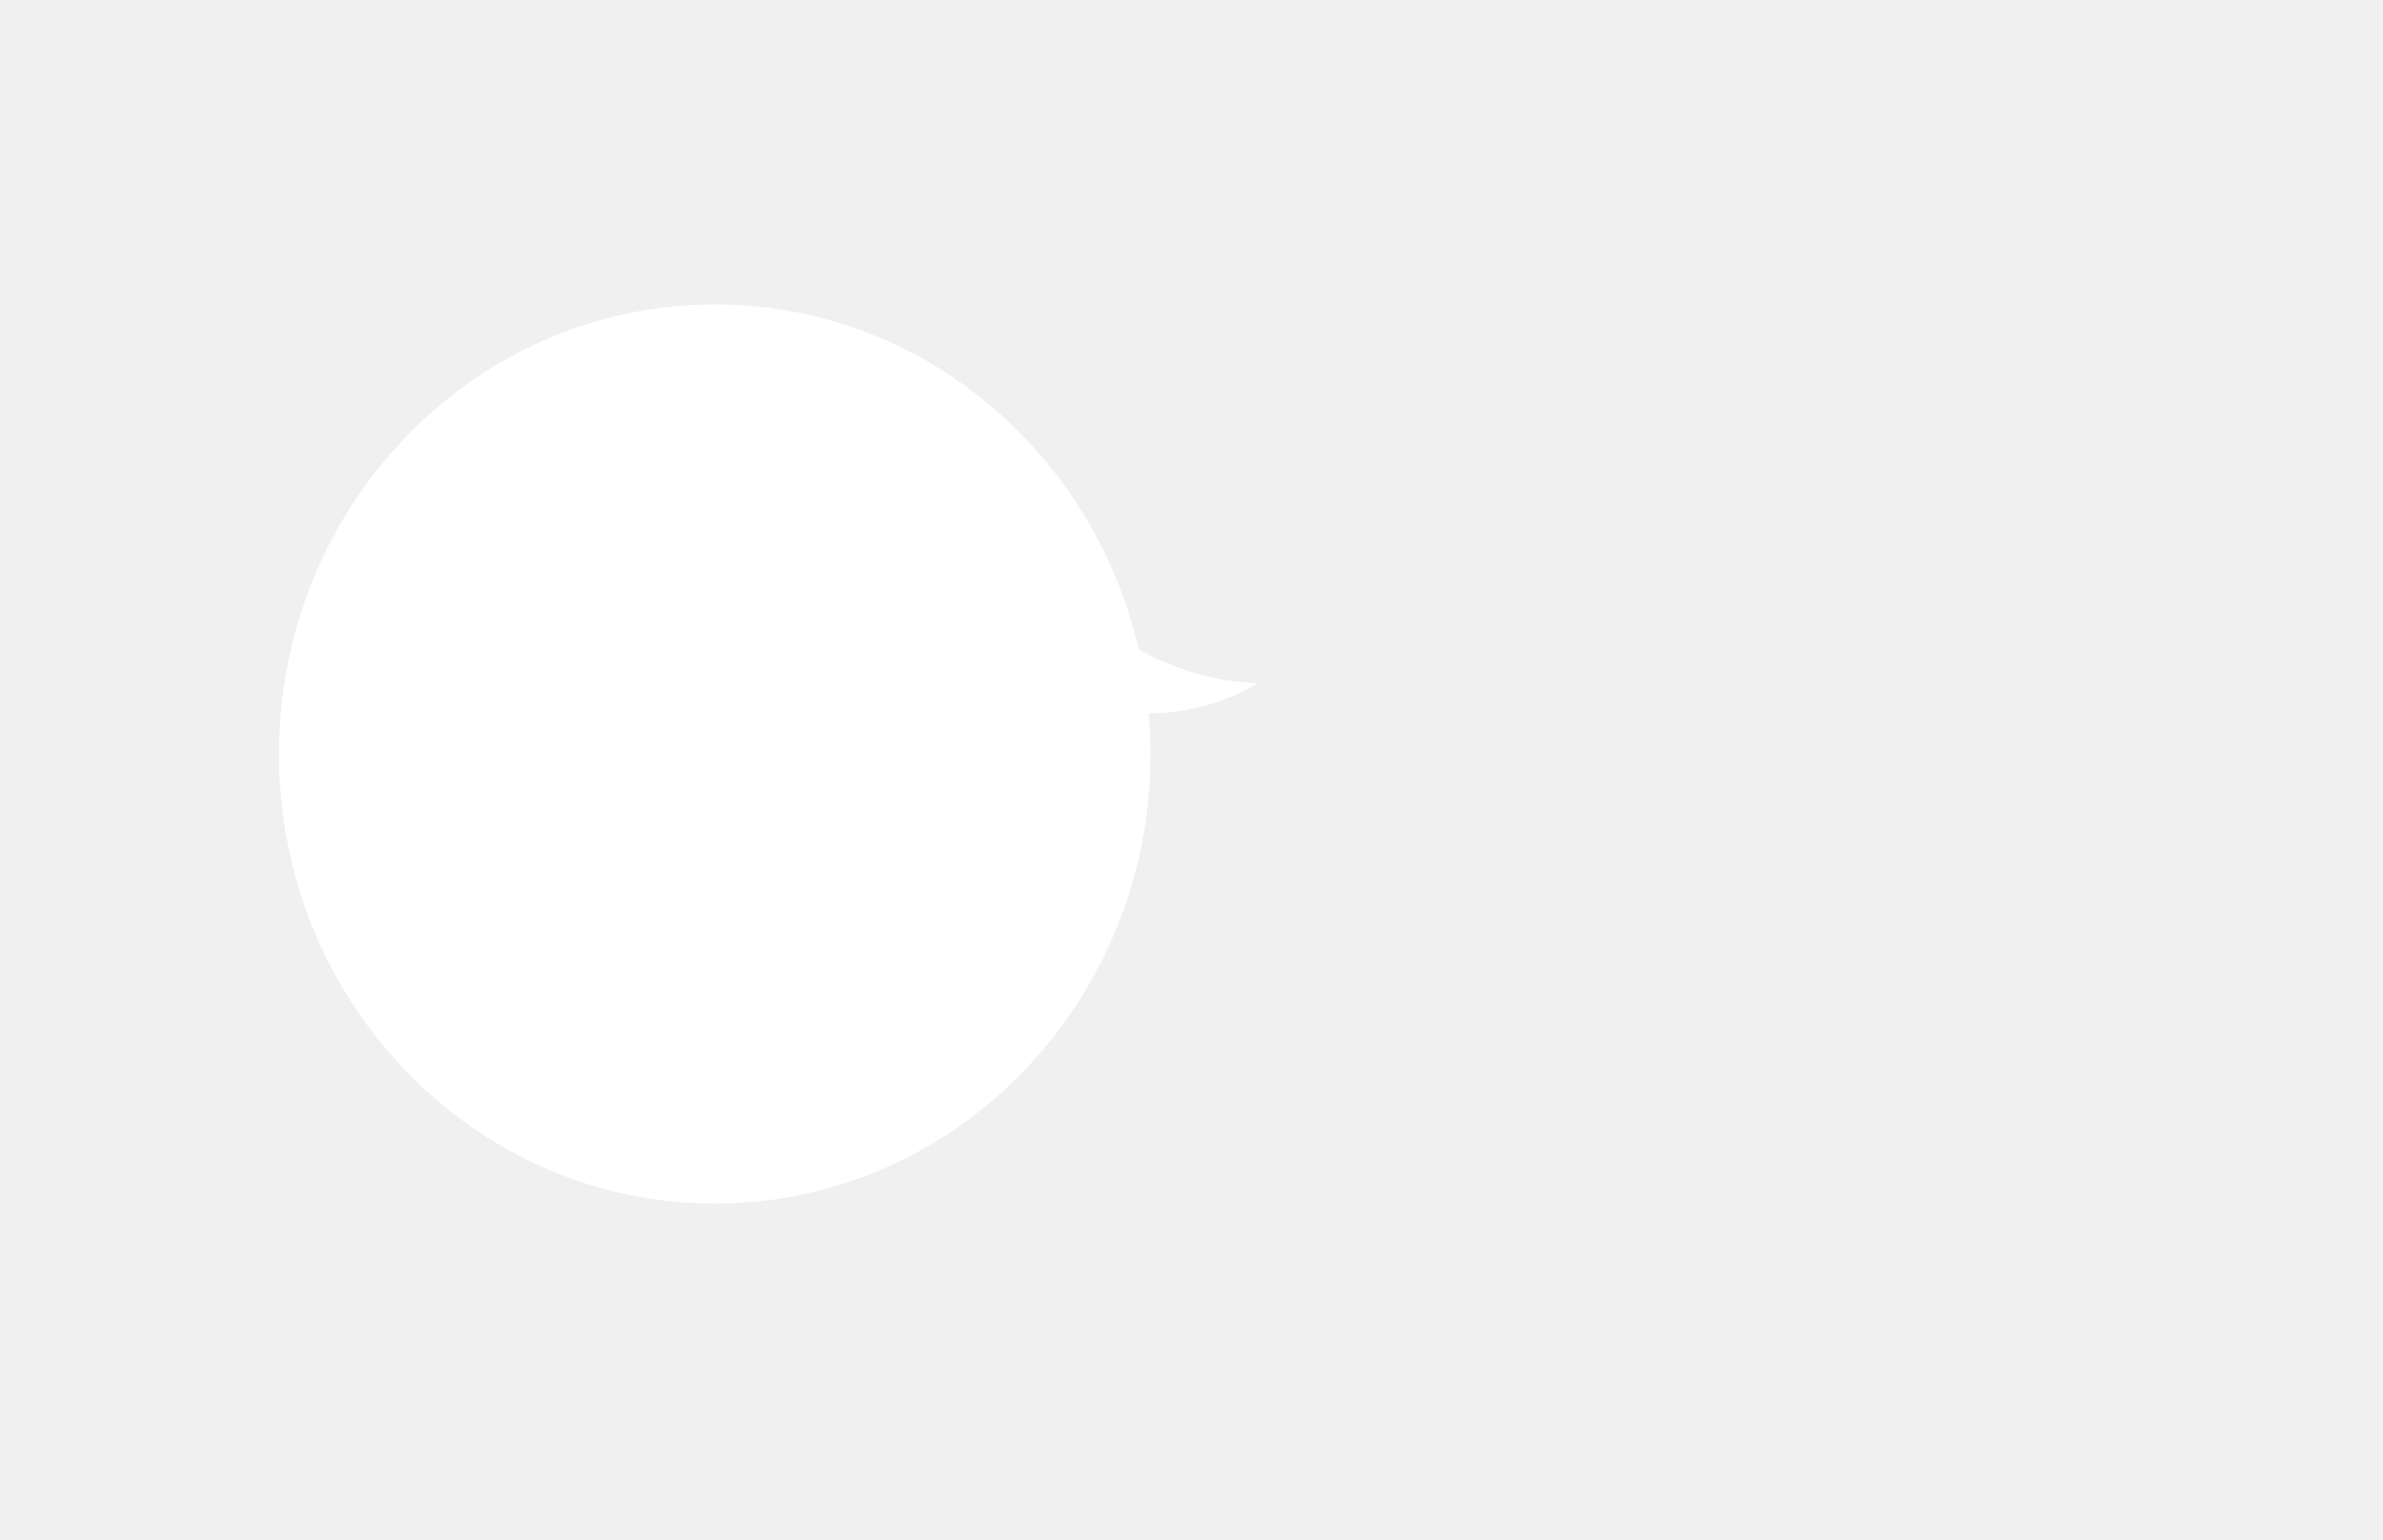
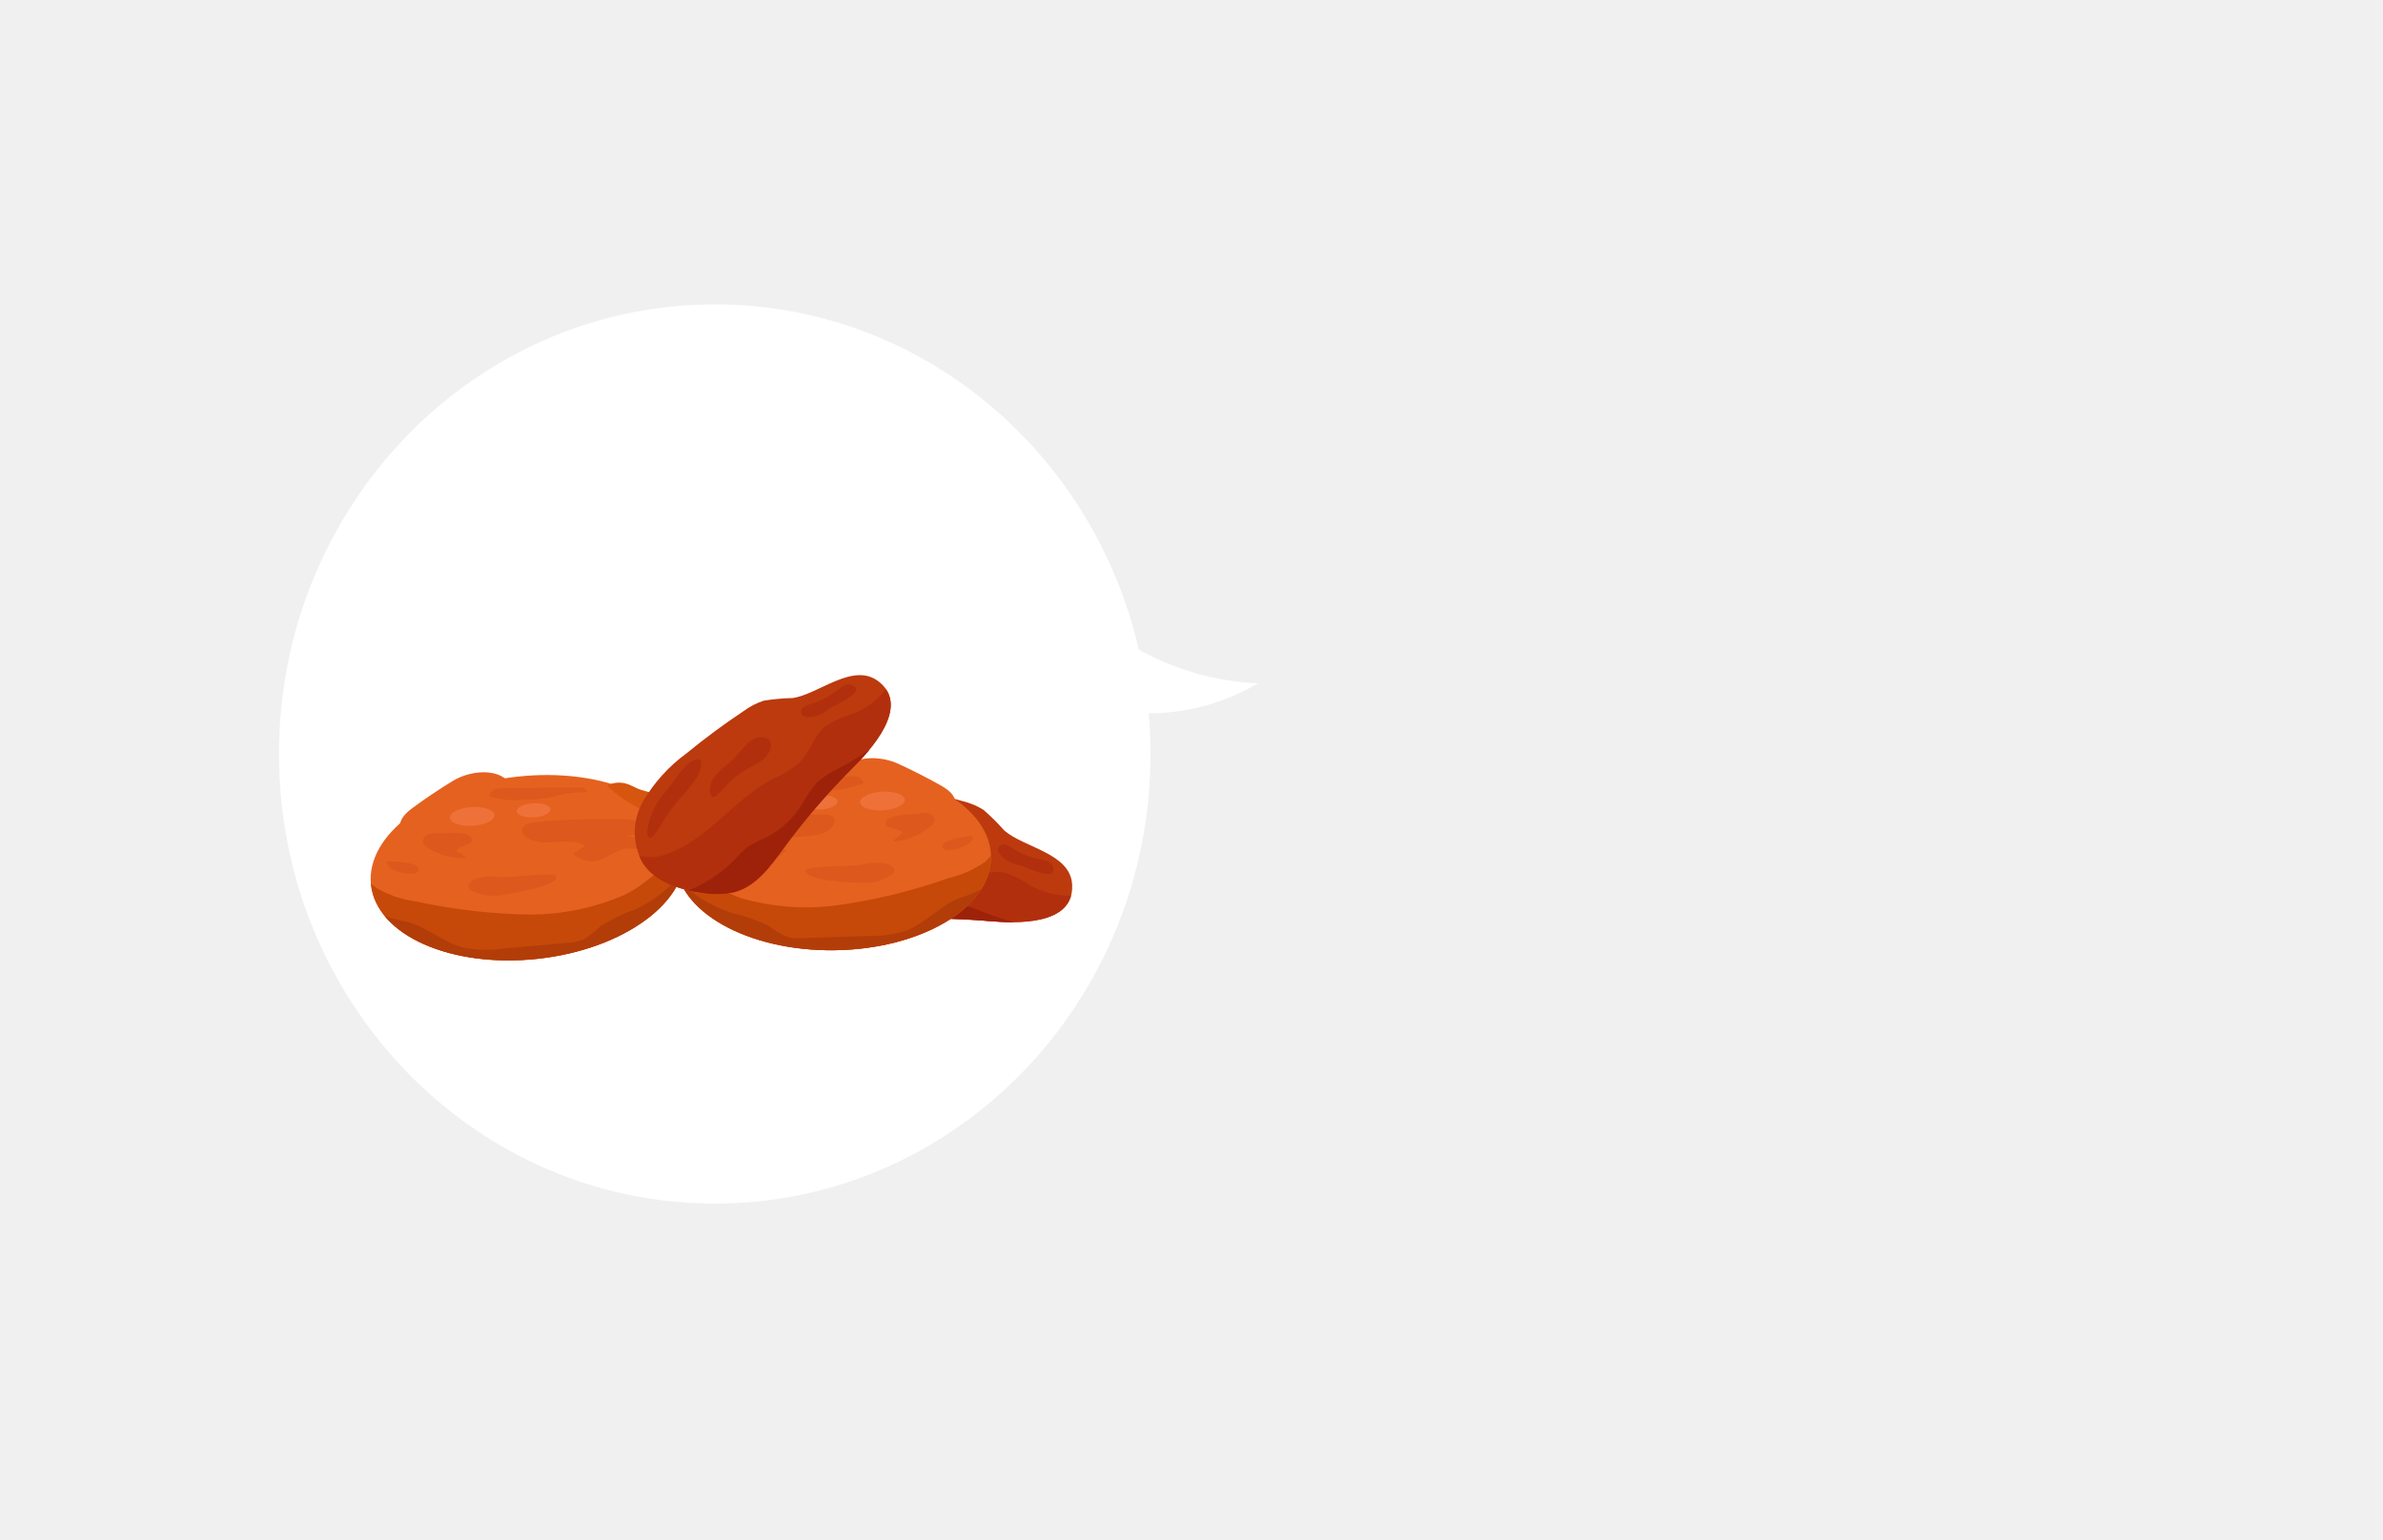
- <svg xmlns="http://www.w3.org/2000/svg" id="_35" data-name="35" viewBox="0 0 260 168">
+ <svg xmlns="http://www.w3.org/2000/svg" id="_31" data-name="31" viewBox="0 0 260 168">
  <defs>
-     <style>.cls-1{fill:#fff;}</style>
+     <style>.cls-1{fill:#fff;}.cls-2{fill:#bc3a0d;}.cls-3{fill:#b22f0d;}.cls-4{fill:#e5611f;}.cls-5{clip-path:url(#clip-path);}.cls-6{clip-path:url(#clip-path-2);}.cls-7{clip-path:url(#clip-path-3);}.cls-8{fill:#9e220a;}.cls-9{fill:#e56120;}.cls-10{clip-path:url(#clip-path-4);}.cls-11{fill:#c6490a;}.cls-12{fill:#dd581d;}.cls-13{fill:#b23d09;}.cls-14{fill:#d6550f;}.cls-15{fill:#ef713a;}.cls-16{clip-path:url(#clip-path-5);}.cls-17{clip-path:url(#clip-path-6);}.cls-18{clip-path:url(#clip-path-7);}</style>
+     <clipPath id="clip-path">
+       <path class="cls-1" d="M78,33.22c22.46,0,41.27,16.07,46.25,37.67a29.09,29.09,0,0,0,13,3.68,23.58,23.58,0,0,1-11.92,3.28c.13,1.46.2,2.94.2,4.43,0,27.1-21.29,49.07-47.55,49.07s-47.54-22-47.54-49.07S51.72,33.22,78,33.22Z" />
+     </clipPath>
+     <clipPath id="clip-path-2">
+       <path class="cls-2" d="M107.93,100.52a75.32,75.32,0,0,0-11.44-.12c-2.45.16-5.11.39-7.14-1A8.73,8.73,0,0,1,87,96.82c-1.39-2.13-2.5-4.74-1.74-7.17a6.87,6.87,0,0,1,5.19-4.28,17.42,17.42,0,0,1,7,.26q3.83.72,7.58,1.8a7.62,7.62,0,0,1,2.26.94,22.54,22.54,0,0,1,2.25,2.23c2.11,1.91,7.32,2.49,7.44,6C117.16,101.08,110.74,100.76,107.93,100.52Z" />
+     </clipPath>
+     <clipPath id="clip-path-3">
+       <path class="cls-3" d="M87.12,85.14a2.46,2.46,0,0,0-1.77,3,5,5,0,0,0,2.51,2.93c4,2.35,9.18,1.73,13.52,3.46a11.79,11.79,0,0,0,3.27,1.1c1.67.14,3.35-.74,5-.39a11.33,11.33,0,0,1,2.8,1.41,9,9,0,0,0,7,.68c-.57,1.61-1.21,3.31-2.57,4.33a7.06,7.06,0,0,1-2.59,1.08c-4.91,1.16-10,.14-15.1.06-2.82,0-5.64.2-8.45,0a13.49,13.49,0,0,1-7.79-2.9,9.28,9.28,0,0,1-1.2-12.68A5.34,5.34,0,0,1,85.32,85" />
+     </clipPath>
+     <clipPath id="clip-path-4">
+       <ellipse class="cls-4" cx="90.93" cy="93.7" rx="17.2" ry="10" transform="translate(-1.14 1.12) rotate(-0.7)" />
+     </clipPath>
+     <clipPath id="clip-path-5">
+       <ellipse class="cls-4" cx="57.58" cy="94.69" rx="17.2" ry="10" transform="translate(-9.91 6.79) rotate(-6.21)" />
+     </clipPath>
+     <clipPath id="clip-path-6">
+       <path class="cls-2" d="M93,83.83a75.21,75.21,0,0,0-7.46,8.68c-1.45,2-3,4.16-5.35,4.83a9,9,0,0,1-3.48.1c-2.52-.32-5.23-1.15-6.6-3.29a6.84,6.84,0,0,1,.07-6.73,17.36,17.36,0,0,1,4.7-5.19q3-2.46,6.27-4.64a7.59,7.59,0,0,1,2.17-1.12,22.09,22.09,0,0,1,3.15-.29c2.82-.38,6.62-4,9.42-1.79C99.36,77.13,95,81.84,93,83.83Z" />
+     </clipPath>
+     <clipPath id="clip-path-7">
+       <path class="cls-3" d="M67.82,89.84A2.48,2.48,0,0,0,69,93.16a5,5,0,0,0,3.85,0c4.41-1.58,7.24-5.9,11.36-8.11a12.23,12.23,0,0,0,3-1.79c1.18-1.19,1.59-3,2.92-4.07A11,11,0,0,1,93,77.92,9,9,0,0,0,98,73c.86,1.47,1.75,3.06,1.65,4.76a7.06,7.06,0,0,1-.84,2.67c-2.27,4.51-6.36,7.78-9.68,11.6-1.85,2.12-3.48,4.44-5.48,6.43a13.51,13.51,0,0,1-7.23,4.08,9.28,9.28,0,0,1-10.48-7.25,5.35,5.35,0,0,1,.6-4.17" />
+     </clipPath>
  </defs>
  <path class="cls-1" d="M78,33.22c22.46,0,41.27,16.07,46.25,37.67a29.09,29.09,0,0,0,13,3.68,23.58,23.58,0,0,1-11.92,3.28c.13,1.46.2,2.94.2,4.43,0,27.1-21.29,49.07-47.55,49.07s-47.54-22-47.54-49.07S51.72,33.22,78,33.22Z" />
+   <g class="cls-5">
+     <path class="cls-2" d="M107.93,100.52a75.32,75.32,0,0,0-11.44-.12c-2.45.16-5.11.39-7.14-1A8.73,8.73,0,0,1,87,96.82c-1.39-2.13-2.5-4.74-1.74-7.17a6.87,6.87,0,0,1,5.19-4.28,17.42,17.42,0,0,1,7,.26q3.83.72,7.58,1.8a7.62,7.62,0,0,1,2.26.94,22.54,22.54,0,0,1,2.25,2.23c2.11,1.91,7.32,2.49,7.44,6C117.16,101.08,110.74,100.76,107.93,100.52Z" />
+     <g class="cls-6">
+       <path class="cls-3" d="M87.12,85.14a2.46,2.46,0,0,0-1.77,3,5,5,0,0,0,2.51,2.93c4,2.35,9.18,1.73,13.52,3.46a11.79,11.79,0,0,0,3.27,1.1c1.67.14,3.35-.74,5-.39a11.33,11.33,0,0,1,2.8,1.41,9,9,0,0,0,7,.68c-.57,1.61-1.21,3.31-2.57,4.33a7.06,7.06,0,0,1-2.59,1.08c-4.91,1.16-10,.14-15.1.06-2.82,0-5.64.2-8.45,0a13.49,13.49,0,0,1-7.79-2.9,9.28,9.28,0,0,1-1.2-12.68A5.34,5.34,0,0,1,85.32,85" />
+       <g class="cls-7">
+         <path class="cls-8" d="M78.72,86.44A15.18,15.18,0,0,0,92,97.12a10.64,10.64,0,0,1,2.11.22,14.22,14.22,0,0,1,2,.88,9.94,9.94,0,0,0,5.18.63,13.7,13.7,0,0,1,2.92-.28,10.4,10.4,0,0,1,2.75.84,33.13,33.13,0,0,0,10.58,2.33,10,10,0,0,1-7.14,2.38,66.15,66.15,0,0,1-7.65-1c-6.39-.85-12.88.05-19.25,1.07a23.22,23.22,0,0,1-6.43.44A3.37,3.37,0,0,1,75,103.8a3.78,3.78,0,0,1-.78-2.35,37.51,37.51,0,0,1,.69-10.88c.1-.49.29-1,.77-1.17a1.21,1.21,0,0,1,.89.22,5.49,5.49,0,0,1,1.87,1.84" />
+       </g>
+       <path class="cls-3" d="M102.17,92.43c-1.11-.31-2.15-.87-3.28-1.07-.92-.15-1.86-.07-2.77-.24A.46.46,0,0,1,95.8,91a.43.43,0,0,1,.08-.5,2.39,2.39,0,0,1,1.91-.84,11.06,11.06,0,0,1,2.13.31c1.17.22,3.41-.25,4.21.8C105.22,92.17,103.3,92.74,102.17,92.43Z" />
+       <path class="cls-3" d="M111.3,94.43A3.47,3.47,0,0,1,109,93.09a.77.77,0,0,1-.08-.59.64.64,0,0,1,.74-.33,2.14,2.14,0,0,1,.78.4A8.28,8.28,0,0,0,113,93.68c.69.18,1.67.17,1.9,1C115.31,96.35,112,94.63,111.3,94.43Z" />
+       <path class="cls-3" d="M96.35,88.18a14.36,14.36,0,0,1-2.86.06A19.12,19.12,0,0,0,90,88.5a7.08,7.08,0,0,1-1.71.16.46.46,0,0,1-.24-.08c-.23-.17,0-.53.21-.7a8,8,0,0,1,4.94-1.29c1.11,0,3.16-.35,4.18.06C98.85,87.25,97.13,88,96.35,88.18Z" />
+     </g>
+     <path class="cls-9" d="M97.91,83.31q2.39,1.09,4.67,2.37c.77.44,1.62,1,1.66,1.92a9.54,9.54,0,0,1-4.86.54c-2-.22-4.09-.57-6.15-.79-1.14-.12-2.1-.42-1.92-1.75C91.72,82.39,95.67,82.3,97.91,83.31Z" />
+     <ellipse class="cls-4" cx="90.93" cy="93.7" rx="17.2" ry="10" transform="translate(-1.14 1.12) rotate(-0.7)" />
+     <g class="cls-10">
+       <path class="cls-11" d="M91,98.84a61.55,61.55,0,0,0,12.46-3A11.39,11.39,0,0,0,107.55,94a11.74,11.74,0,0,0,2.74-4.39,3.8,3.8,0,0,1,2.38,3.08,9.46,9.46,0,0,1-.46,4,40,40,0,0,1-4.71,10.53,6.48,6.48,0,0,1-2,2.2c-1.8,1.06-4.07.32-6.05-.35A75.06,75.06,0,0,0,75.1,105c-1.81,0-3.77,0-5.21-1.07-3.73-2.81-2-11.36,3.45-9.76,2.74.8,4.83,3,7.66,3.89A25.62,25.62,0,0,0,91,98.84Z" />
+       <path class="cls-12" d="M92.48,84.75a2.8,2.8,0,0,1,1,0,.94.94,0,0,1,.72.69,9.5,9.5,0,0,1-3.55.82,17.67,17.67,0,0,1-3.25.11c-.51,0-1-.13-1.53-.17a16.64,16.64,0,0,0-2.34.08c-.11,0,.26-.49.3-.51s.59-.08.79-.11c.87-.13,1.76-.21,2.64-.31Z" />
+       <path class="cls-12" d="M94,94.38a5.22,5.22,0,0,1,3.08,0c.27.13.56.38.5.68a.72.72,0,0,1-.25.37,5,5,0,0,1-3.55.9c-.82,0-6-.17-5.86-1.36C88,94.47,93.22,94.53,94,94.38Z" />
+       <path class="cls-12" d="M105.87,91.23c.11,0,.26,0,.29.12a.24.24,0,0,1,0,.18,1.92,1.92,0,0,1-.65.68c-.38.22-2.68,1.12-2.69.09C102.78,91.66,105.39,91.27,105.87,91.23Z" />
+       <path class="cls-12" d="M81.42,89.54a70.15,70.15,0,0,1,8.31-.67c.56,0,1.29.16,1.35.71a1,1,0,0,1-.31.7c-1.53,1.66-4.54.45-6.38,1.76l1.42.74a2.91,2.91,0,0,1-2.5,1c-1.22-.12-2.32-1-3.54-.91-.81.07-1.75.53-2.31,0a4.66,4.66,0,0,1,2.77-1.41c-.73,0-3.55.56-2.57-.79C78.34,89.72,80.38,89.67,81.42,89.54Z" />
+       <path class="cls-12" d="M100.23,88.79a2.28,2.28,0,0,1,1.16,0,.79.79,0,0,1,.53.92,1.14,1.14,0,0,1-.32.41,7,7,0,0,1-4.24,1.73,14.59,14.59,0,0,0,1.11-1c-.48-.65-2.31-.25-1.73-1.3C97.16,88.85,99.44,88.92,100.23,88.79Z" />
+       <path class="cls-13" d="M72.28,93.92a14.54,14.54,0,0,0,7.61,5.72A18.63,18.63,0,0,1,83.8,101a10.85,10.85,0,0,0,2,1.21,5.31,5.31,0,0,0,2,.16l7-.23a12.36,12.36,0,0,0,4.06-.58c2.12-.8,3.67-2.69,5.78-3.54a18.16,18.16,0,0,0,2.16-.83c1.28-.71,2.29-2.19,3.75-2.08a3.45,3.45,0,0,1,.1,2.59l-1.62,7.06a1.15,1.15,0,0,1-.24.55,1.05,1.05,0,0,1-.62.26c-3.53.62-7.14.61-10.67,1.19-3.23.53-6.36,1.56-9.6,1.92a24,24,0,0,1-16.1-4.07A9.77,9.77,0,0,1,69,101.92a4.51,4.51,0,0,1-.63-3.73,3,3,0,0,1,2.93-2.12" />
+     </g>
+     <path class="cls-14" d="M73.69,93.55l1-2.81a4,4,0,0,0,.21-.84c0-.3,0-.61,0-.92a2.29,2.29,0,0,1,1.31-1.59c.63-.33,1.34-.52,2-.88.31-.17.59-.39.91-.55a2.82,2.82,0,0,1,2.24-.12,11.7,11.7,0,0,1-2.67,2.53,4.74,4.74,0,0,0-1.94,3,3.91,3.91,0,0,1-.13,1.23c-.16.38-.67.66-1,.41" />
+     <ellipse class="cls-15" cx="96.28" cy="87.42" rx="2.43" ry="1.02" transform="translate(-5.1 5.97) rotate(-3.46)" />
+     <ellipse class="cls-15" cx="89.54" cy="87.57" rx="1.84" ry="0.77" transform="translate(-5.12 5.56) rotate(-3.46)" />
+     <path class="cls-9" d="M49.41,85.22c-1.49.91-2.95,1.88-4.35,2.92-.71.52-1.49,1.21-1.42,2.1a9.54,9.54,0,0,0,4.89,0c2-.47,4-1.06,6-1.52,1.12-.26,2-.68,1.71-2C55.44,83.56,51.51,83.94,49.41,85.22Z" />
+     <ellipse class="cls-4" cx="57.58" cy="94.69" rx="17.2" ry="10" transform="translate(-9.91 6.79) rotate(-6.21)" />
+     <g class="cls-16">
+       <path class="cls-11" d="M58.12,99.81A62.77,62.77,0,0,1,45.4,98.38a11.54,11.54,0,0,1-4.28-1.44,11.73,11.73,0,0,1-3.25-4,3.76,3.76,0,0,0-2,3.34,9.31,9.31,0,0,0,.94,3.95,39.74,39.74,0,0,0,6,9.88A6.25,6.25,0,0,0,45,112c1.91.84,4.08-.17,6-1.08a75.32,75.32,0,0,1,23.7-7c1.8-.22,3.75-.44,5-1.7,3.35-3.23.64-11.52-4.6-9.28-2.63,1.13-4.44,3.61-7.14,4.8A26,26,0,0,1,58.12,99.81Z" />
+       <path class="cls-12" d="M55,86a3,3,0,0,0-1,.14,1,1,0,0,0-.64.77,9.44,9.44,0,0,0,3.63.38A17.5,17.5,0,0,0,60.17,87c.5-.11,1-.26,1.5-.36a16.53,16.53,0,0,1,2.33-.2c.11,0-.32-.45-.36-.48s-.59,0-.79,0c-.89,0-1.78,0-2.66,0Z" />
+       <path class="cls-12" d="M54.59,95.74a5.19,5.19,0,0,0-3.06.34c-.26.16-.51.45-.41.74a.64.64,0,0,0,.28.33,4.9,4.9,0,0,0,3.64.46c.81-.12,5.92-.88,5.66-2C60.6,95.1,55.41,95.79,54.59,95.74Z" />
+       <path class="cls-12" d="M42.46,94c-.11,0-.26,0-.28.15a.27.27,0,0,0,.06.17A1.88,1.88,0,0,0,43,95c.39.18,2.79.79,2.67-.23C45.58,94.09,42.94,94,42.46,94Z" />
+       <path class="cls-12" d="M66.53,89.42a68.09,68.09,0,0,0-8.33.33c-.56.06-1.27.31-1.25.87a.93.93,0,0,0,.38.66c1.72,1.46,4.57-.11,6.54,1l-1.31.91a2.87,2.87,0,0,0,2.61.73c1.19-.27,2.18-1.29,3.4-1.33.81,0,1.81.32,2.29-.32a4.64,4.64,0,0,0-2.92-1.07c.72-.08,3.59.13,2.46-1.09C69.61,89.22,67.58,89.42,66.53,89.42Z" />
+       <path class="cls-12" d="M47.76,90.94a2.25,2.25,0,0,0-1.15.16.79.79,0,0,0-.41,1,1,1,0,0,0,.37.37A6.93,6.93,0,0,0,51,93.64a14.39,14.39,0,0,1-1.23-.8c.4-.7,2.27-.53,1.57-1.5C50.82,90.63,48.56,91,47.76,90.94Z" />
+       <path class="cls-13" d="M76.12,92.66a14.45,14.45,0,0,1-6.86,6.6,18.3,18.3,0,0,0-3.72,1.81,11.36,11.36,0,0,1-1.88,1.45,5.61,5.61,0,0,1-1.91.39l-7,.62a12.53,12.53,0,0,1-4.1-.09c-2.2-.54-4-2.23-6.16-2.82a19,19,0,0,1-2.25-.56c-1.36-.55-2.54-1.9-4-1.62a3.46,3.46,0,0,0,.21,2.59l2.46,6.81a1,1,0,0,0,.3.52,1.05,1.05,0,0,0,.65.18c3.57.19,7.16-.26,10.74-.1,3.26.14,6.5.78,9.76.74a23.92,23.92,0,0,0,15.49-6,9.83,9.83,0,0,0,2.45-3,4.51,4.51,0,0,0,.17-3.78,3,3,0,0,0-3.16-1.74" />
+     </g>
+     <path class="cls-14" d="M74.69,92.47,73.4,89.79a3.37,3.37,0,0,1-.3-.8c-.07-.31,0-.62-.12-.92a2.31,2.31,0,0,0-1.5-1.42c-.67-.25-1.39-.35-2-.63-.33-.14-.64-.33-1-.45a2.82,2.82,0,0,0-2.24.16,11.92,11.92,0,0,0,3,2.19,4.68,4.68,0,0,1,2.3,2.77,4,4,0,0,0,.27,1.2c.21.36.75.58,1,.29" />
+     <ellipse class="cls-15" cx="51.52" cy="89.1" rx="2.43" ry="1.02" transform="translate(-5.28 3.27) rotate(-3.46)" />
+     <ellipse class="cls-15" cx="58.22" cy="88.44" rx="1.84" ry="0.77" transform="translate(-5.23 3.67) rotate(-3.46)" />
+     <path class="cls-2" d="M93,83.83a75.21,75.21,0,0,0-7.46,8.68c-1.45,2-3,4.16-5.35,4.83a9,9,0,0,1-3.48.1c-2.52-.32-5.23-1.15-6.6-3.29a6.84,6.84,0,0,1,.07-6.73,17.36,17.36,0,0,1,4.7-5.19q3-2.46,6.27-4.64a7.59,7.59,0,0,1,2.17-1.12,22.09,22.09,0,0,1,3.15-.29c2.82-.38,6.62-4,9.42-1.79C99.36,77.13,95,81.84,93,83.83Z" />
+     <g class="cls-17">
+       <path class="cls-3" d="M67.82,89.84A2.48,2.48,0,0,0,69,93.16a5,5,0,0,0,3.85,0c4.41-1.58,7.24-5.9,11.36-8.11a12.23,12.23,0,0,0,3-1.79c1.18-1.19,1.59-3,2.92-4.07A11,11,0,0,1,93,77.92,9,9,0,0,0,98,73c.86,1.47,1.75,3.06,1.65,4.76a7.06,7.06,0,0,1-.84,2.67c-2.27,4.51-6.36,7.78-9.68,11.6-1.85,2.12-3.48,4.44-5.48,6.43a13.51,13.51,0,0,1-7.23,4.08,9.28,9.28,0,0,1-10.48-7.25,5.35,5.35,0,0,1,.6-4.17" />
+       <g class="cls-18">
+         <path class="cls-8" d="M63.41,97.11a15.17,15.17,0,0,0,16.72-3.28,11.11,11.11,0,0,1,1.52-1.47,15.6,15.6,0,0,1,2-1,9.87,9.87,0,0,0,3.82-3.55,13.93,13.93,0,0,1,1.66-2.41,9.92,9.92,0,0,1,2.42-1.56,33.44,33.44,0,0,0,8.59-6.59,10,10,0,0,1-2.77,7,65.44,65.44,0,0,1-5.69,5.21c-4.76,4.35-8.26,9.89-11.58,15.42a23.56,23.56,0,0,1-3.8,5.2,3.43,3.43,0,0,1-2,1.07,3.78,3.78,0,0,1-2.29-.92,37.58,37.58,0,0,1-7.89-7.53c-.3-.39-.61-.91-.4-1.35a1.23,1.23,0,0,1,.74-.53,5.44,5.44,0,0,1,2.62-.25" />
+       </g>
+       <path class="cls-3" d="M83.09,83c-1,.66-2,1.09-2.93,1.83-.71.6-1.25,1.38-2,2a.49.49,0,0,1-.33.14c-.18,0-.29-.21-.33-.38a2.37,2.37,0,0,1,.59-2,10.48,10.48,0,0,1,1.61-1.43c.93-.75,2-2.77,3.32-2.71C84.86,80.53,84.06,82.36,83.09,83Z" />
+       <path class="cls-3" d="M90.5,77.33a3.46,3.46,0,0,1-2.53.93.75.75,0,0,1-.5-.32.64.64,0,0,1,.22-.78,2.53,2.53,0,0,1,.81-.34A8.27,8.27,0,0,0,91,75.59c.58-.42,1.21-1.17,2-.81C94.56,75.5,91.13,76.9,90.5,77.33Z" />
+       <path class="cls-3" d="M76.09,84.75A15.82,15.82,0,0,1,74.3,87a18.38,18.38,0,0,0-2.09,2.88,6.84,6.84,0,0,1-1,1.41.39.39,0,0,1-.21.13c-.28.06-.41-.33-.4-.61a8,8,0,0,1,2.19-4.61c.72-.85,1.78-2.64,2.74-3.16C77,82.23,76.49,84.05,76.09,84.75Z" />
+     </g>
+   </g>
</svg>
